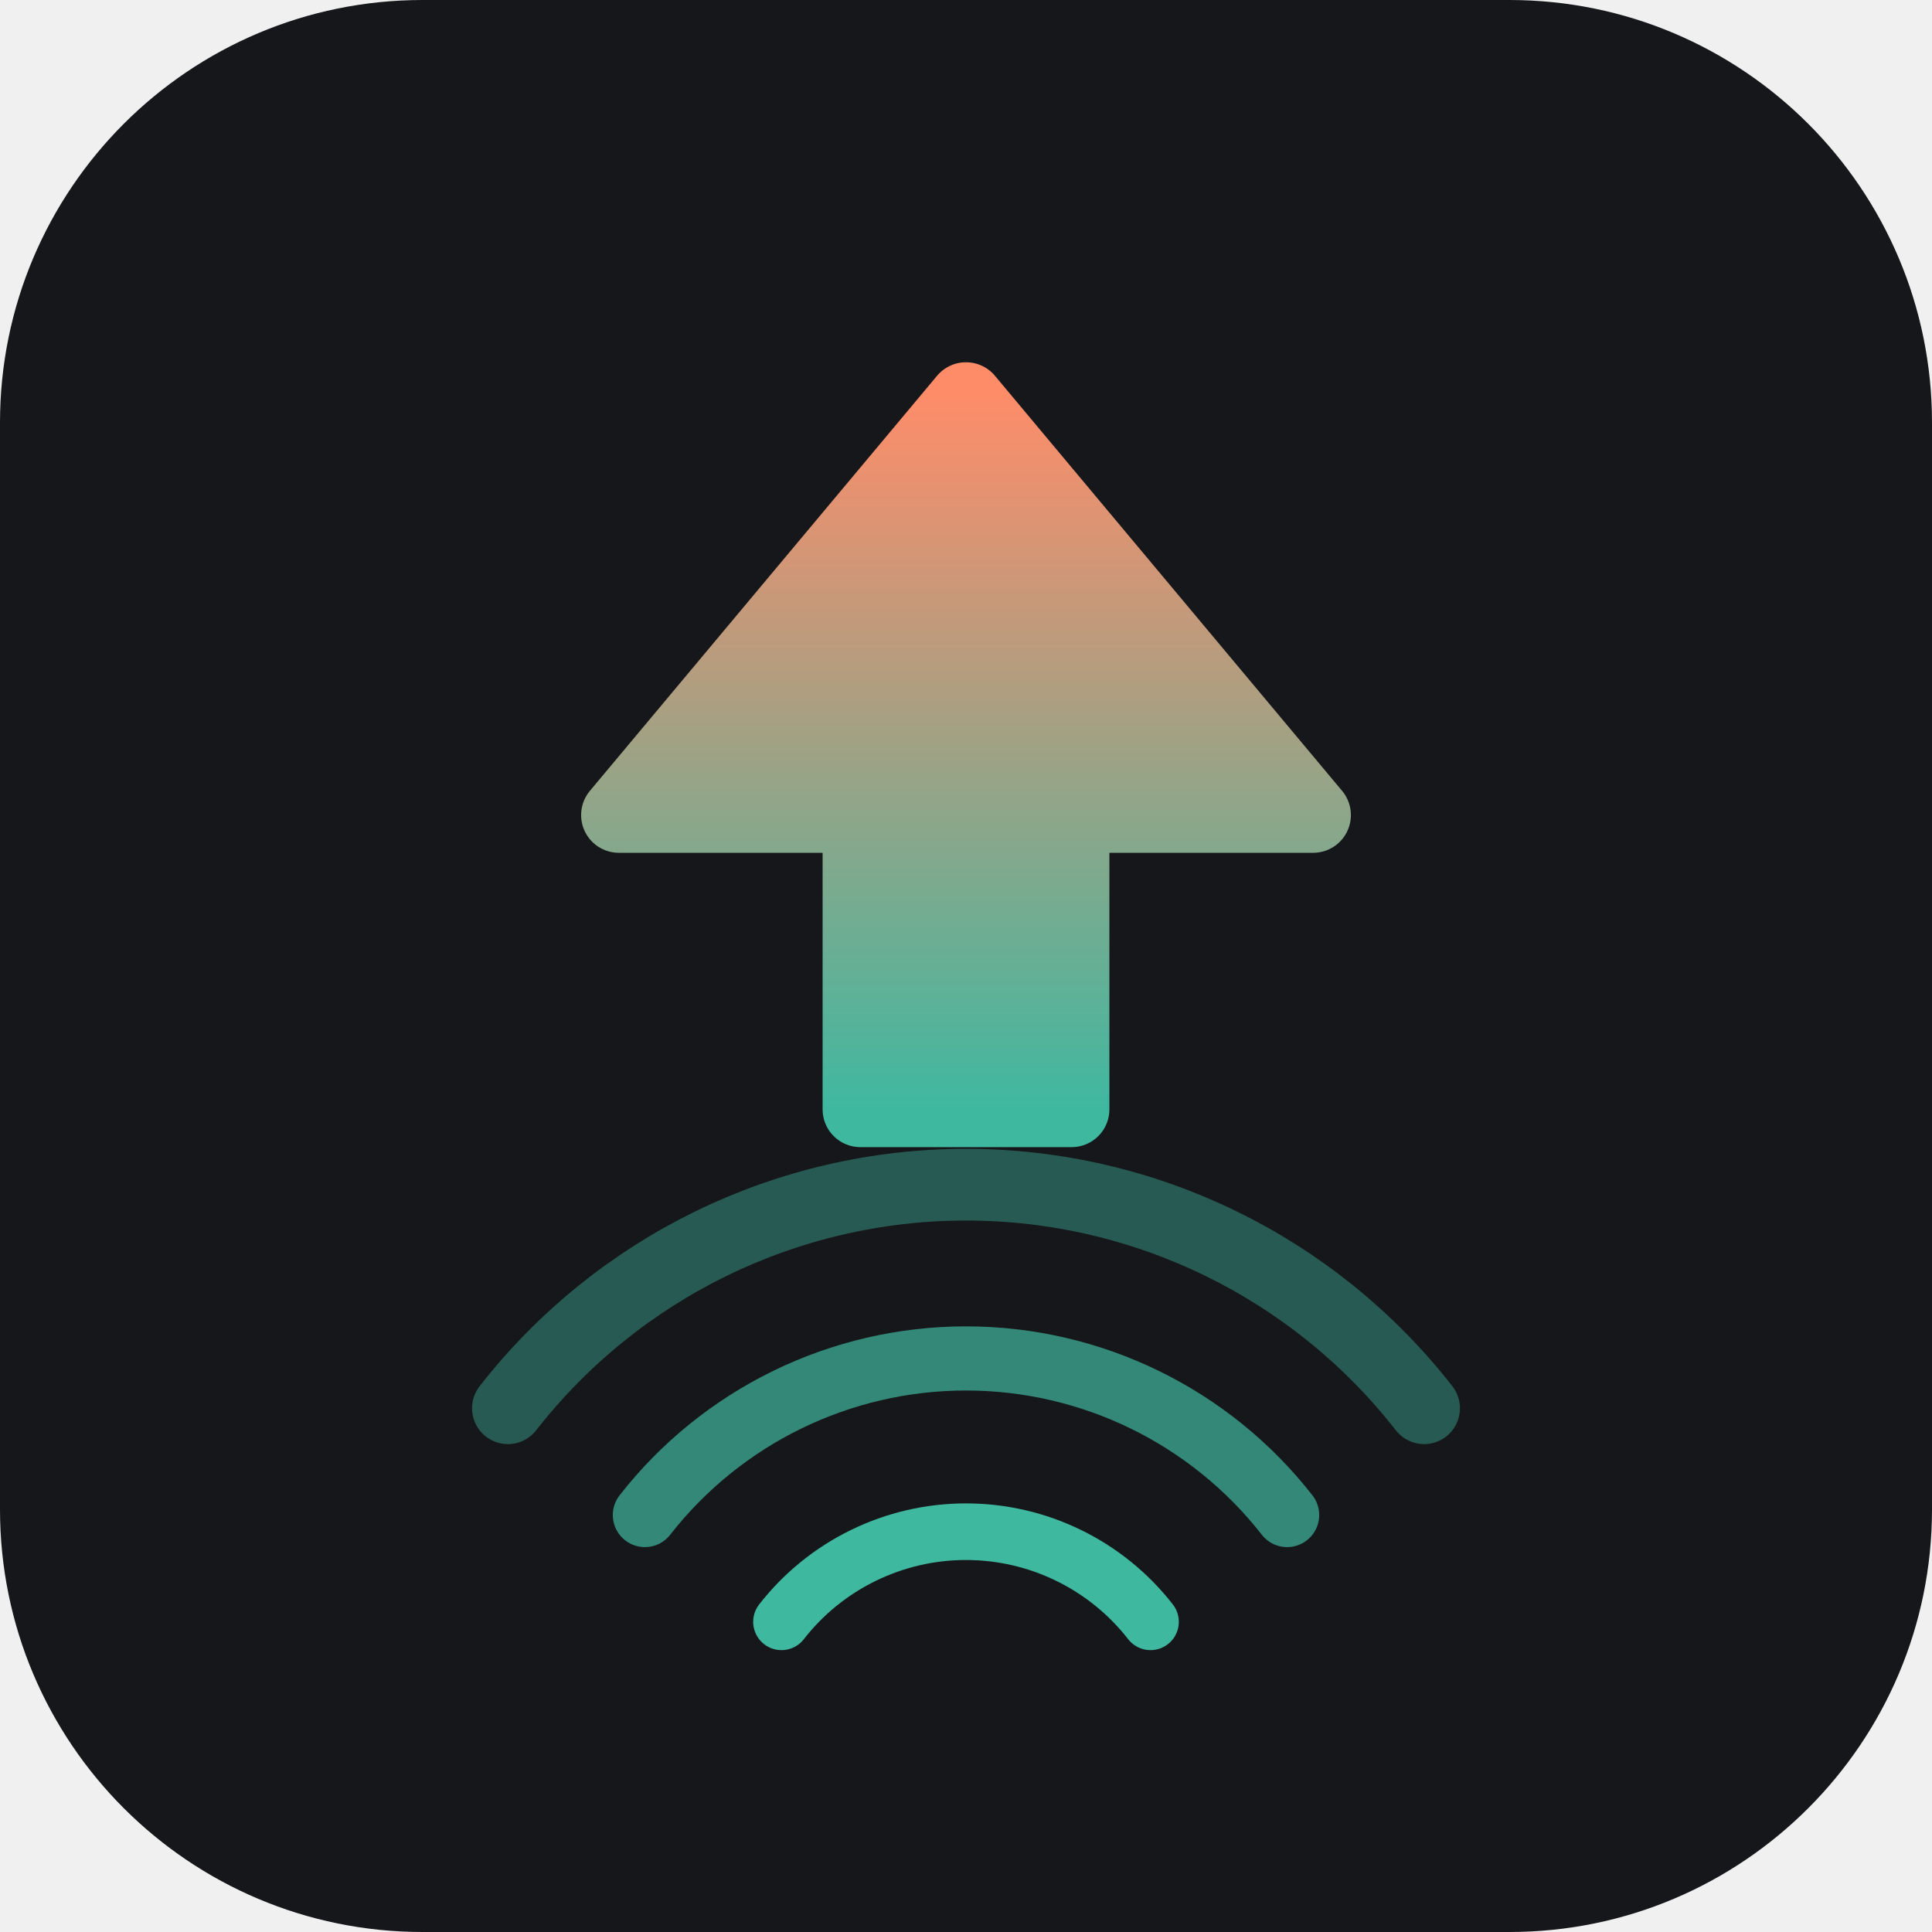
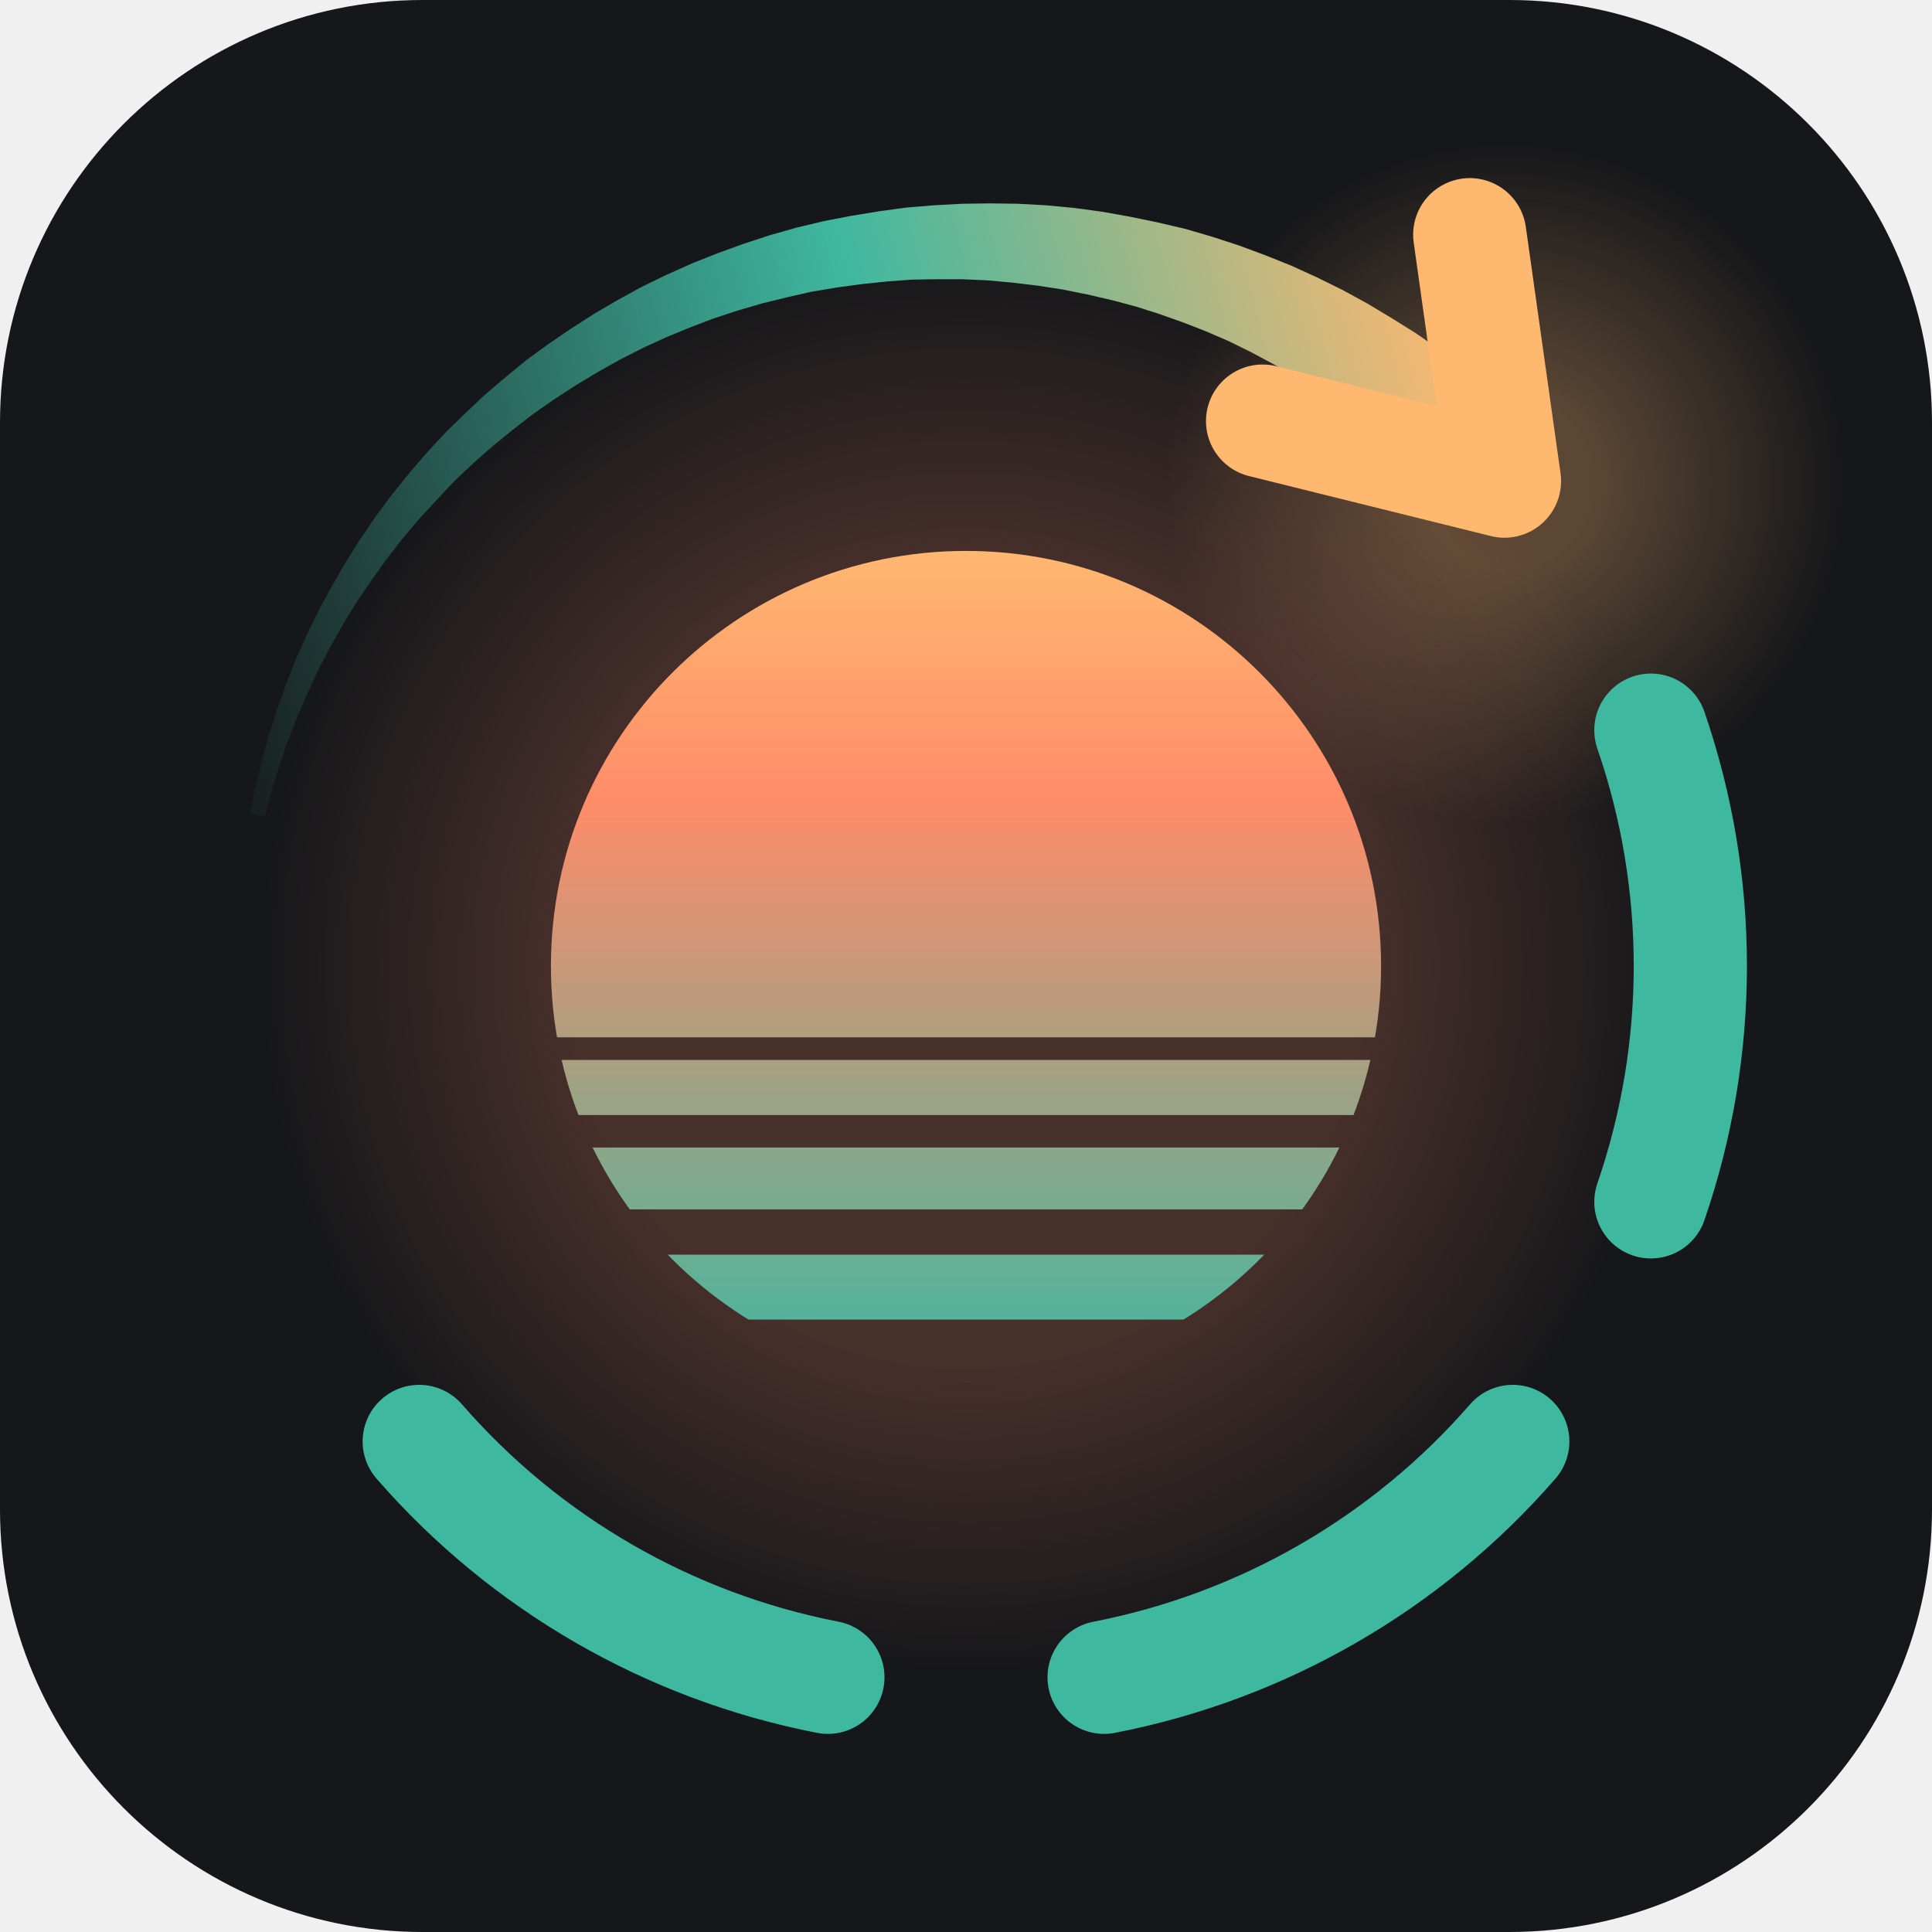
<svg xmlns="http://www.w3.org/2000/svg" width="512" height="512" viewBox="0 0 512 512">
  <defs>
-     <clipPath id="isq">
+     <clipPath id="sq">
      <rect width="512" height="512" rx="112" />
    </clipPath>
-     <linearGradient id="isg" gradientUnits="userSpaceOnUse" x1="0" y1="104" x2="0" y2="294">
-       <stop offset="0" stop-color="#ff8c69" />
+     <linearGradient id="sun" gradientUnits="userSpaceOnUse" x1="0" y1="146" x2="0" y2="366">
+       <stop offset="0" stop-color="#ffb870" />
+       <stop offset="0.3" stop-color="#ff8c69" />
      <stop offset="1" stop-color="#3fb8a0" />
    </linearGradient>
+     <radialGradient id="halo" cx="256" cy="256" r="187" gradientUnits="userSpaceOnUse">
+       <stop offset="0.55" stop-color="#ff8c69" stop-opacity="0.22" />
+       <stop offset="1" stop-color="#ff8c69" stop-opacity="0" />
+     </radialGradient>
+     <linearGradient id="orbit" gradientUnits="userSpaceOnUse" x1="68" y1="216" x2="399" y2="128">
+       <stop offset="0" stop-color="#3fb8a0" stop-opacity="0.05" />
+       <stop offset="0.55" stop-color="#3fb8a0" />
+       <stop offset="1" stop-color="#ffb870" />
+     </linearGradient>
+     <radialGradient id="glow" cx="399" cy="128" r="90" gradientUnits="userSpaceOnUse">
+       <stop offset="0.25" stop-color="#ffb870" stop-opacity="0.3" />
+       <stop offset="1" stop-color="#ffb870" stop-opacity="0" />
+     </radialGradient>
+     <mask id="stripes">
+       <rect width="512" height="512" fill="#fff" />
+       <rect x="144" y="274.9" width="224" height="6.0" fill="#000" />
+       <rect x="144" y="295.5" width="224" height="8.6" fill="#000" />
+       <rect x="144" y="320.5" width="224" height="12.0" fill="#000" />
+       <rect x="144" y="349.7" width="224" height="16.3" fill="#000" />
+     </mask>
  </defs>
-   <g clip-path="url(#isq)">
+   <g clip-path="url(#sq)">
    <rect width="512" height="512" fill="#16171a" />
-     <path d="M 256 106 L 348 216 L 284 216 L 284 294 L 228 294 L 228 216 L 164 216 Z" fill="url(#isg)" stroke="url(#isg)" stroke-width="20" stroke-linejoin="round" />
-     <path d="M 207.1 429.8 A 62 62 0 0 1 304.9 429.8" fill="none" stroke="#3fb8a0" stroke-width="15" stroke-linecap="round" />
-     <path d="M 170.9 401.5 A 108 108 0 0 1 341.1 401.5" fill="none" stroke="#3fb8a0" stroke-width="17" stroke-linecap="round" opacity="0.7" />
-     <path d="M 134.6 373.2 A 154 154 0 0 1 377.4 373.2" fill="none" stroke="#3fb8a0" stroke-width="19" stroke-linecap="round" opacity="0.42" />
+     <circle cx="256" cy="256" r="187" fill="url(#halo)" />
+     <circle cx="399" cy="128" r="90" fill="url(#glow)" />
+     <path d="M 437.5 193.5 A 192 192 0 0 1 437.5 318.5" fill="none" stroke="#3fb8a0" stroke-width="30" stroke-linecap="round" />
+     <path d="M 400.9 382.0 A 192 192 0 0 1 292.6 444.5" fill="none" stroke="#3fb8a0" stroke-width="30" stroke-linecap="round" />
+     <path d="M 219.4 444.5 A 192 192 0 0 1 111.1 382.0" fill="none" stroke="#3fb8a0" stroke-width="30" stroke-linecap="round" />
+     <path d="M66.2 215.7 L67.6 208.7 L69.3 201.8 L71.2 194.9 L73.4 188.1 L75.8 181.3 L78.4 174.7 L81.3 168.2 L84.5 161.7 L87.9 155.4 L91.5 149.2 L95.3 143.1 L99.4 137.1 L103.7 131.3 L108.2 125.7 L112.9 120.2 L117.8 114.9 L123.0 109.8 L128.3 104.8 L133.8 100.1 L139.4 95.5 L145.3 91.2 L151.3 87.1 L157.4 83.2 L163.7 79.5 L170.1 76.0 L176.7 72.8 L183.4 69.8 L190.2 67.1 L197.1 64.6 L204.1 62.3 L211.2 60.3 L218.3 58.6 L225.6 57.2 L232.9 56.0 L240.2 55.0 L247.5 54.4 L254.9 54.0 L262.4 53.9 L269.8 54.0 L277.2 54.4 L284.6 55.1 L292.0 56.1 L299.3 57.4 L306.6 58.9 L313.9 60.6 L321.1 62.7 L328.2 65.0 L335.2 67.6 L342.2 70.4 L349.0 73.5 L355.7 76.8 L362.3 80.4 L368.8 84.3 L375.2 88.3 L381.4 92.6 L387.4 97.2 L393.3 101.9 L399.0 106.9 L404.5 112.1 L409.8 117.5 L387.5 137.6 L383.3 132.7 L378.8 127.9 L374.2 123.4 L369.4 119.0 L364.4 114.7 L359.3 110.7 L354.0 106.8 L348.6 103.1 L343.0 99.6 L337.3 96.4 L331.5 93.3 L325.6 90.4 L319.6 87.8 L313.4 85.4 L307.2 83.2 L300.9 81.2 L294.5 79.5 L288.0 78.0 L281.5 76.7 L275.0 75.7 L268.3 74.9 L261.7 74.3 L255.0 74.0 L248.4 74.0 L241.7 74.1 L235.0 74.6 L228.3 75.3 L221.7 76.2 L215.1 77.3 L208.5 78.8 L202.0 80.4 L195.5 82.3 L189.1 84.4 L182.8 86.8 L176.5 89.4 L170.4 92.2 L164.3 95.3 L158.4 98.6 L152.6 102.1 L146.9 105.8 L141.3 109.7 L135.9 113.9 L130.6 118.2 L125.5 122.7 L120.5 127.4 L115.8 132.4 L111.2 137.4 L106.7 142.7 L102.5 148.1 L98.5 153.7 L94.6 159.4 L91.0 165.3 L87.6 171.3 L84.4 177.4 L81.5 183.7 L78.7 190.1 L76.2 196.5 L74.0 203.1 L71.9 209.8 L70.2 216.5 Z" fill="url(#orbit)" />
+     <path d="M389.5 62.2 L398.7 127.5 L334.6 111.6" fill="none" stroke="#ffb870" stroke-width="30" stroke-linecap="round" stroke-linejoin="round" />
+     <circle cx="256" cy="256" r="110" fill="url(#sun)" mask="url(#stripes)" />
  </g>
</svg>
